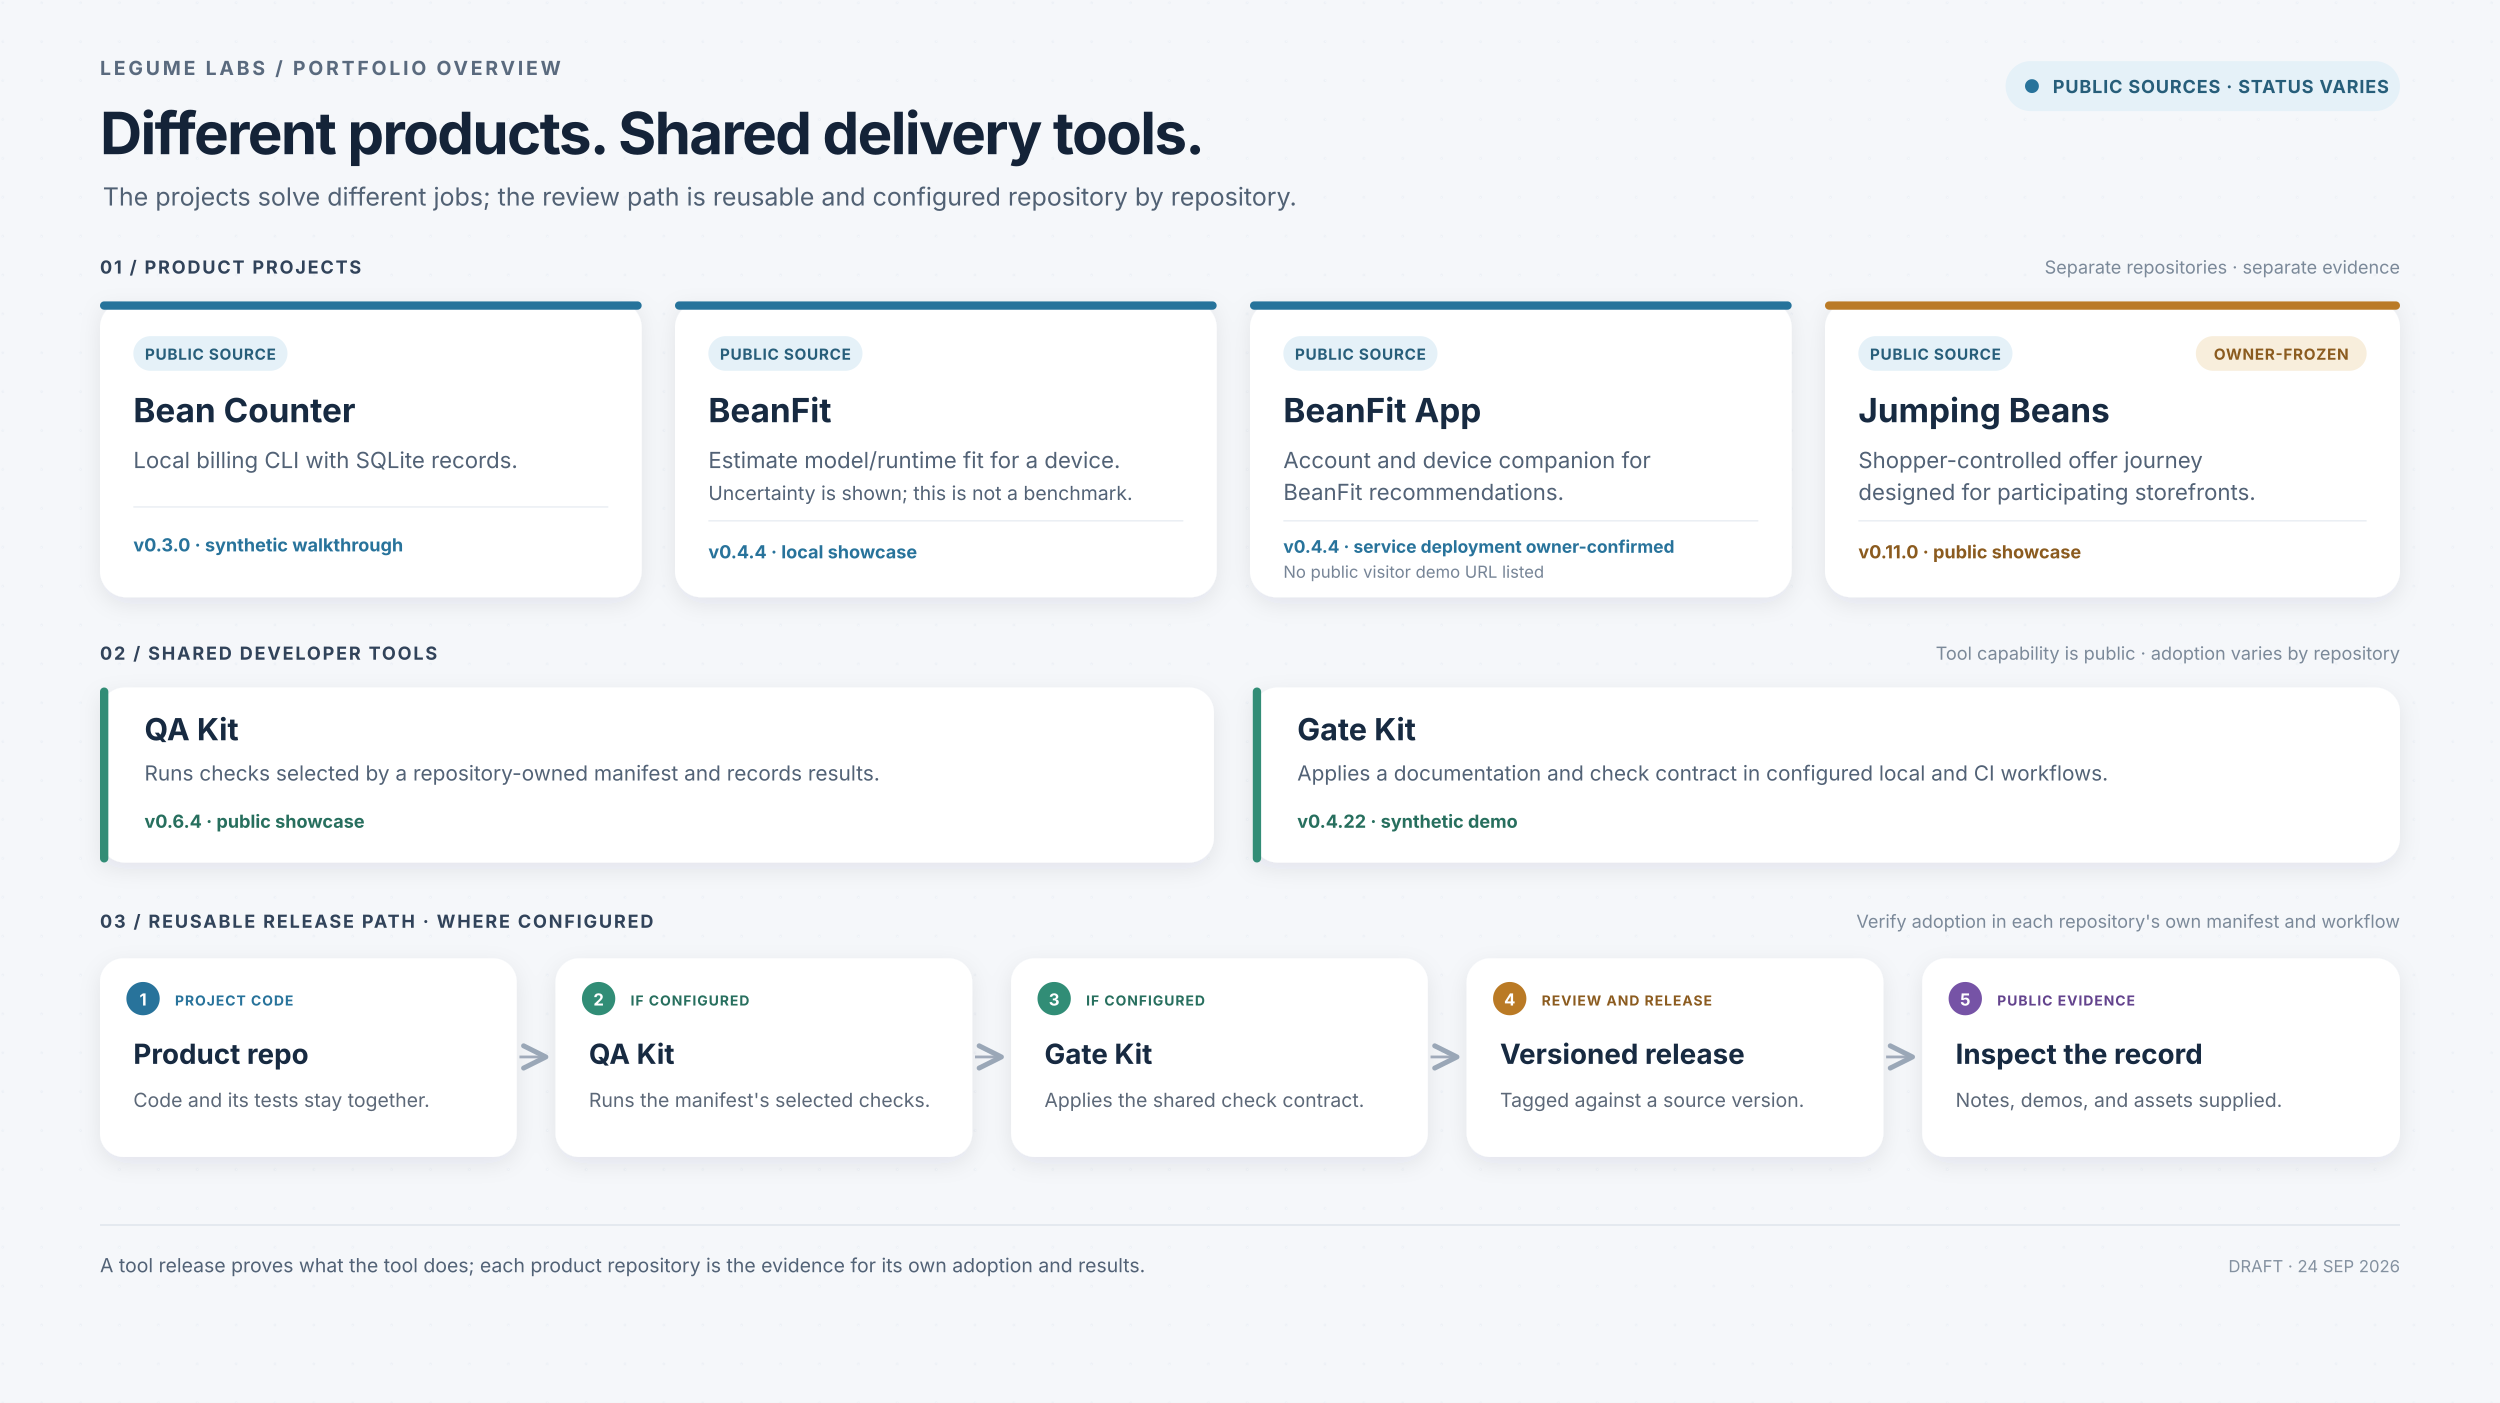
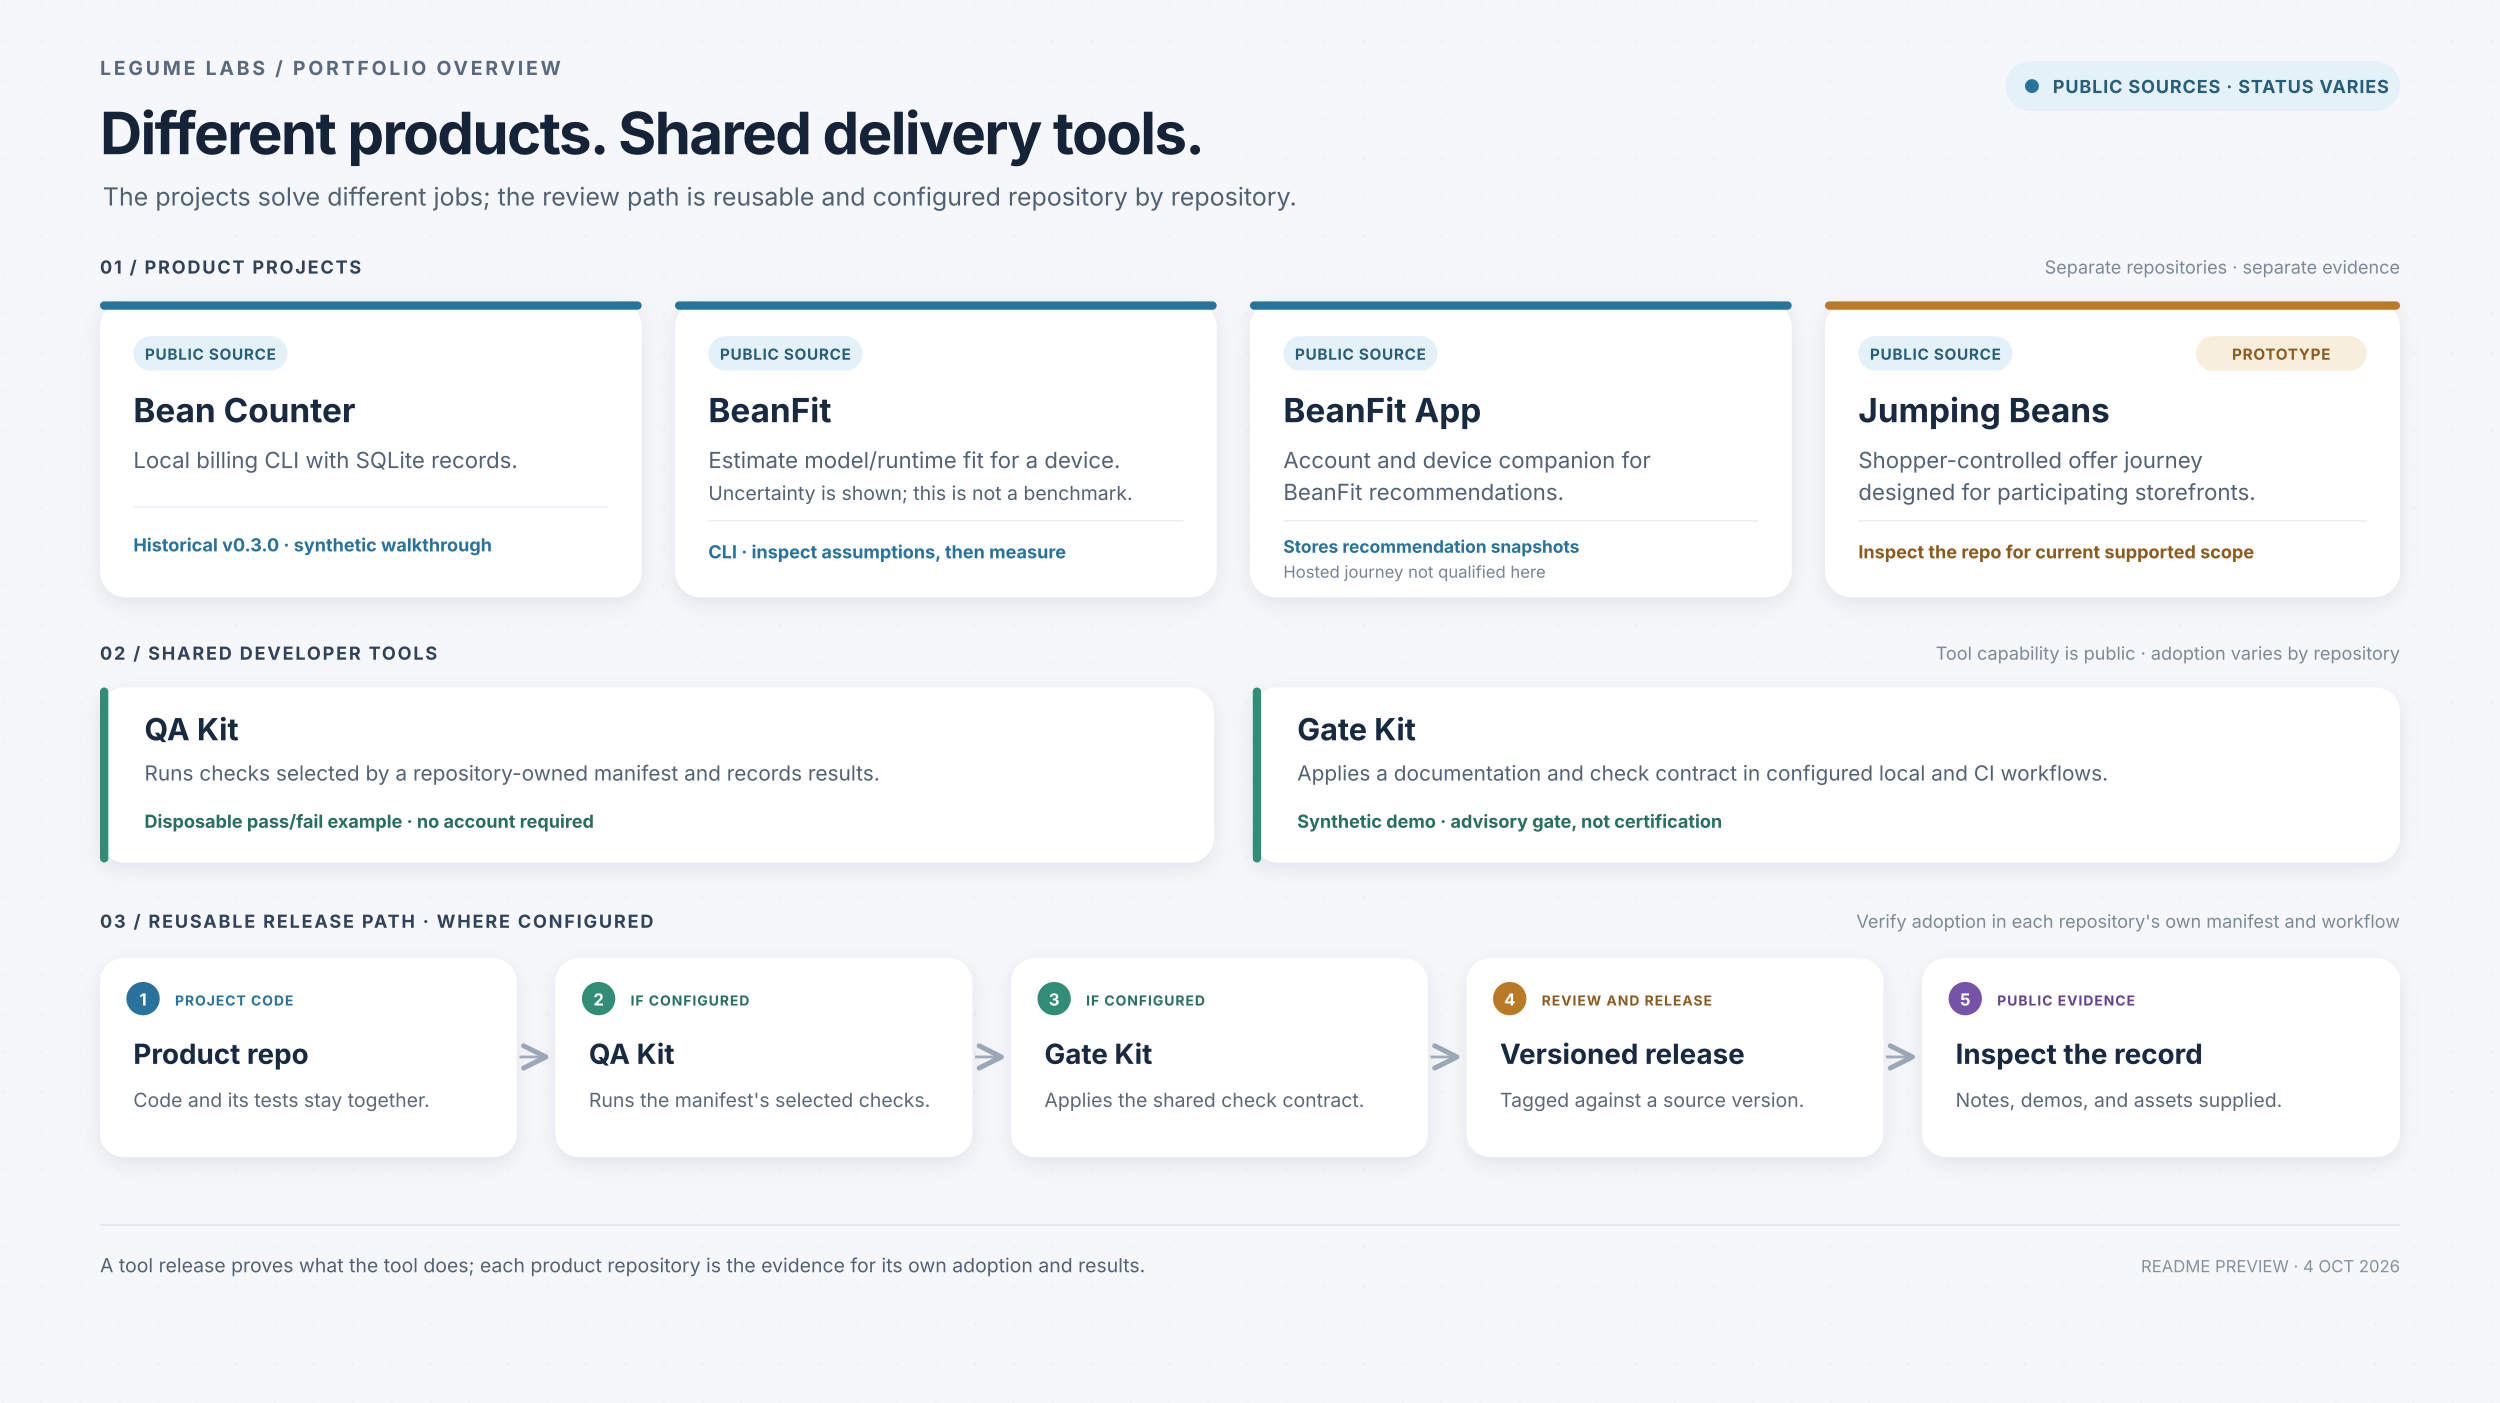
<svg xmlns="http://www.w3.org/2000/svg" width="1800" height="1010" viewBox="0 0 1800 1010" role="img" aria-labelledby="title desc">
  <defs>
    <filter id="shadow" x="-12%" y="-12%" width="124%" height="140%">
      <feDropShadow dx="0" dy="5" stdDeviation="8" flood-color="#223149" flood-opacity="0.08" />
    </filter>
    <marker id="arrow" markerWidth="12" markerHeight="12" refX="9" refY="6" orient="auto">
      <path d="M2 2 L10 6 L2 10" fill="none" stroke="#9AA7B7" stroke-width="1.8" stroke-linecap="round" stroke-linejoin="round" />
    </marker>
    <pattern id="dotgrid" width="28" height="28" patternUnits="userSpaceOnUse">
      <circle cx="2" cy="2" r="1" fill="#DDE4ED" />
    </pattern>
  </defs>
  <rect width="1800" height="1010" fill="#F5F7FA" />
  <rect width="1800" height="1010" fill="url(#dotgrid)" opacity="0.32" />
  <text x="72" y="54" fill="#5A6A7E" font-family="Inter, Avenir Next, system-ui, sans-serif" font-size="14" font-weight="700" letter-spacing="2">LEGUME LABS  /  PORTFOLIO OVERVIEW</text>
  <text x="72" y="111" fill="#142338" font-family="Inter, Avenir Next, system-ui, sans-serif" font-size="42" font-weight="730" letter-spacing="-1.2">Different products. Shared delivery tools.</text>
  <text x="74" y="148" fill="#516174" font-family="Inter, Avenir Next, system-ui, sans-serif" font-size="18">The projects solve different jobs; the review path is reusable and configured repository by repository.</text>
  <g transform="translate(1444 44)">
    <rect width="284" height="36" rx="18" fill="#E5F1F8" />
    <circle cx="19" cy="18" r="5" fill="#28739B" />
    <text x="34" y="23" fill="#275E7A" font-family="Inter, Avenir Next, system-ui, sans-serif" font-size="13" font-weight="700" letter-spacing="0.6">PUBLIC SOURCES · STATUS VARIES</text>
  </g>
  <text x="72" y="197" fill="#31435A" font-family="Inter, Avenir Next, system-ui, sans-serif" font-size="13" font-weight="750" letter-spacing="1.3">01  /  PRODUCT PROJECTS</text>
  <text x="1728" y="197" text-anchor="end" fill="#7B8999" font-family="Inter, Avenir Next, system-ui, sans-serif" font-size="13">Separate repositories · separate evidence</text>
  <g filter="url(#shadow)">
    <rect x="72" y="217" width="390" height="213" rx="19" fill="#FFFFFF" />
    <rect x="72" y="217" width="390" height="6" rx="3" fill="#28739B" />
    <rect x="486" y="217" width="390" height="213" rx="19" fill="#FFFFFF" />
    <rect x="486" y="217" width="390" height="6" rx="3" fill="#28739B" />
    <rect x="900" y="217" width="390" height="213" rx="19" fill="#FFFFFF" />
    <rect x="900" y="217" width="390" height="6" rx="3" fill="#28739B" />
    <rect x="1314" y="217" width="414" height="213" rx="19" fill="#FFFFFF" />
    <rect x="1314" y="217" width="414" height="6" rx="3" fill="#BA7A25" />
  </g>
  <g font-family="Inter, Avenir Next, system-ui, sans-serif">
    <rect x="96" y="242" width="111" height="25" rx="12.5" fill="#E5F1F8" />
    <text x="151.5" y="259" text-anchor="middle" fill="#275E7A" font-size="11" font-weight="700" letter-spacing="0.5">PUBLIC SOURCE</text>
    <text x="96" y="304" fill="#172A41" font-size="24" font-weight="720">Bean Counter</text>
    <text x="96" y="337" fill="#526276" font-size="16">Local billing CLI with SQLite records.</text>
    <line x1="96" y1="365" x2="438" y2="365" stroke="#E8EDF2" />
-     <text x="96" y="397" fill="#28739B" font-size="13" font-weight="650">v0.3.0  ·  synthetic walkthrough</text>
+     <text x="96" y="397" fill="#28739B" font-size="13" font-weight="650">Historical v0.3.0 · synthetic walkthrough</text>
    <rect x="510" y="242" width="111" height="25" rx="12.5" fill="#E5F1F8" />
    <text x="565.5" y="259" text-anchor="middle" fill="#275E7A" font-size="11" font-weight="700" letter-spacing="0.5">PUBLIC SOURCE</text>
    <text x="510" y="304" fill="#172A41" font-size="24" font-weight="720">BeanFit</text>
    <text x="510" y="337" fill="#526276" font-size="16">Estimate model/runtime fit for a device.</text>
    <text x="510" y="360" fill="#526276" font-size="14">Uncertainty is shown; this is not a benchmark.</text>
    <line x1="510" y1="375" x2="852" y2="375" stroke="#E8EDF2" />
-     <text x="510" y="402" fill="#28739B" font-size="13" font-weight="650">v0.4.4  ·  local showcase</text>
+     <text x="510" y="402" fill="#28739B" font-size="13" font-weight="650">CLI · inspect assumptions, then measure</text>
    <rect x="924" y="242" width="111" height="25" rx="12.5" fill="#E5F1F8" />
    <text x="979.5" y="259" text-anchor="middle" fill="#275E7A" font-size="11" font-weight="700" letter-spacing="0.5">PUBLIC SOURCE</text>
    <text x="924" y="304" fill="#172A41" font-size="24" font-weight="720">BeanFit App</text>
    <text x="924" y="337" fill="#526276" font-size="16">Account and device companion for</text>
    <text x="924" y="360" fill="#526276" font-size="16">BeanFit recommendations.</text>
    <line x1="924" y1="375" x2="1266" y2="375" stroke="#E8EDF2" />
-     <text x="924" y="398" fill="#28739B" font-size="12.5" font-weight="650">v0.4.4 · service deployment owner-confirmed</text>
-     <text x="924" y="416" fill="#768496" font-size="12">No public visitor demo URL listed</text>
+     <text x="924" y="398" fill="#28739B" font-size="12.5" font-weight="650">Stores recommendation snapshots</text>
+     <text x="924" y="416" fill="#768496" font-size="12">Hosted journey not qualified here</text>
    <rect x="1338" y="242" width="111" height="25" rx="12.5" fill="#E5F1F8" />
    <text x="1393.5" y="259" text-anchor="middle" fill="#275E7A" font-size="11" font-weight="700" letter-spacing="0.5">PUBLIC SOURCE</text>
    <rect x="1581" y="242" width="123" height="25" rx="12.5" fill="#F8EEDC" />
-     <text x="1642.5" y="259" text-anchor="middle" fill="#8B5B1F" font-size="11" font-weight="700" letter-spacing="0.5">OWNER-FROZEN</text>
+     <text x="1642.5" y="259" text-anchor="middle" fill="#8B5B1F" font-size="11" font-weight="700" letter-spacing="0.5">PROTOTYPE</text>
    <text x="1338" y="304" fill="#172A41" font-size="24" font-weight="720">Jumping Beans</text>
    <text x="1338" y="337" fill="#526276" font-size="16">Shopper-controlled offer journey</text>
    <text x="1338" y="360" fill="#526276" font-size="16">designed for participating storefronts.</text>
    <line x1="1338" y1="375" x2="1704" y2="375" stroke="#E8EDF2" />
-     <text x="1338" y="402" fill="#8B5B1F" font-size="13" font-weight="650">v0.11.0  ·  public showcase</text>
+     <text x="1338" y="402" fill="#8B5B1F" font-size="13" font-weight="650">Inspect the repo for current supported scope</text>
  </g>
  <text x="72" y="475" fill="#31435A" font-family="Inter, Avenir Next, system-ui, sans-serif" font-size="13" font-weight="750" letter-spacing="1.3">02  /  SHARED DEVELOPER TOOLS</text>
  <text x="1728" y="475" text-anchor="end" fill="#7B8999" font-family="Inter, Avenir Next, system-ui, sans-serif" font-size="13">Tool capability is public · adoption varies by repository</text>
  <g filter="url(#shadow)">
    <rect x="72" y="495" width="802" height="126" rx="18" fill="#FFFFFF" />
    <rect x="72" y="495" width="6" height="126" rx="3" fill="#318D76" />
    <rect x="902" y="495" width="826" height="126" rx="18" fill="#FFFFFF" />
    <rect x="902" y="495" width="6" height="126" rx="3" fill="#318D76" />
  </g>
  <g font-family="Inter, Avenir Next, system-ui, sans-serif">
    <text x="104" y="533" fill="#172A41" font-size="22" font-weight="720">QA Kit</text>
    <text x="104" y="562" fill="#526276" font-size="15">Runs checks selected by a repository-owned manifest and records results.</text>
-     <text x="104" y="596" fill="#276F5E" font-size="13" font-weight="650">v0.6.4  ·  public showcase</text>
+     <text x="104" y="596" fill="#276F5E" font-size="13" font-weight="650">Disposable pass/fail example · no account required</text>
    <text x="934" y="533" fill="#172A41" font-size="22" font-weight="720">Gate Kit</text>
    <text x="934" y="562" fill="#526276" font-size="15">Applies a documentation and check contract in configured local and CI workflows.</text>
-     <text x="934" y="596" fill="#276F5E" font-size="13" font-weight="650">v0.4.22  ·  synthetic demo</text>
+     <text x="934" y="596" fill="#276F5E" font-size="13" font-weight="650">Synthetic demo · advisory gate, not certification</text>
  </g>
  <text x="72" y="668" fill="#31435A" font-family="Inter, Avenir Next, system-ui, sans-serif" font-size="13" font-weight="750" letter-spacing="1.3">03  /  REUSABLE RELEASE PATH  ·  WHERE CONFIGURED</text>
  <text x="1728" y="668" text-anchor="end" fill="#7B8999" font-family="Inter, Avenir Next, system-ui, sans-serif" font-size="13">Verify adoption in each repository's own manifest and workflow</text>
  <g filter="url(#shadow)">
    <rect x="72" y="690" width="300" height="143" rx="17" fill="#FFFFFF" />
    <rect x="400" y="690" width="300" height="143" rx="17" fill="#FFFFFF" />
    <rect x="728" y="690" width="300" height="143" rx="17" fill="#FFFFFF" />
    <rect x="1056" y="690" width="300" height="143" rx="17" fill="#FFFFFF" />
    <rect x="1384" y="690" width="344" height="143" rx="17" fill="#FFFFFF" />
  </g>
  <g stroke="#A0AABA" stroke-width="2" fill="none" marker-end="url(#arrow)">
    <path d="M374 761 H391" />
    <path d="M702 761 H719" />
    <path d="M1030 761 H1047" />
    <path d="M1358 761 H1375" />
  </g>
  <g font-family="Inter, Avenir Next, system-ui, sans-serif">
    <circle cx="103" cy="719" r="12" fill="#28739B" />
    <text x="103" y="724" text-anchor="middle" fill="#FFFFFF" font-size="12" font-weight="750">1</text>
    <text x="126" y="724" fill="#28739B" font-size="10" font-weight="750" letter-spacing="0.7">PROJECT CODE</text>
    <text x="96" y="766" fill="#172A41" font-size="20" font-weight="720">Product repo</text>
    <text x="96" y="797" fill="#5C6878" font-size="14">Code and its tests stay together.</text>
    <circle cx="431" cy="719" r="12" fill="#318D76" />
    <text x="431" y="724" text-anchor="middle" fill="#FFFFFF" font-size="12" font-weight="750">2</text>
    <text x="454" y="724" fill="#276F5E" font-size="10" font-weight="750" letter-spacing="0.7">IF CONFIGURED</text>
    <text x="424" y="766" fill="#172A41" font-size="20" font-weight="720">QA Kit</text>
    <text x="424" y="797" fill="#5C6878" font-size="14">Runs the manifest's selected checks.</text>
    <circle cx="759" cy="719" r="12" fill="#318D76" />
    <text x="759" y="724" text-anchor="middle" fill="#FFFFFF" font-size="12" font-weight="750">3</text>
    <text x="782" y="724" fill="#276F5E" font-size="10" font-weight="750" letter-spacing="0.7">IF CONFIGURED</text>
    <text x="752" y="766" fill="#172A41" font-size="20" font-weight="720">Gate Kit</text>
    <text x="752" y="797" fill="#5C6878" font-size="14">Applies the shared check contract.</text>
    <circle cx="1087" cy="719" r="12" fill="#BA7A25" />
    <text x="1087" y="724" text-anchor="middle" fill="#FFFFFF" font-size="12" font-weight="750">4</text>
    <text x="1110" y="724" fill="#8B5B1F" font-size="10" font-weight="750" letter-spacing="0.7">REVIEW AND RELEASE</text>
    <text x="1080" y="766" fill="#172A41" font-size="20" font-weight="720">Versioned release</text>
    <text x="1080" y="797" fill="#5C6878" font-size="14">Tagged against a source version.</text>
    <circle cx="1415" cy="719" r="12" fill="#7653A6" />
    <text x="1415" y="724" text-anchor="middle" fill="#FFFFFF" font-size="12" font-weight="750">5</text>
    <text x="1438" y="724" fill="#63438D" font-size="10" font-weight="750" letter-spacing="0.7">PUBLIC EVIDENCE</text>
    <text x="1408" y="766" fill="#172A41" font-size="20" font-weight="720">Inspect the record</text>
    <text x="1408" y="797" fill="#5C6878" font-size="14">Notes, demos, and assets supplied.</text>
  </g>
  <line x1="72" y1="882" x2="1728" y2="882" stroke="#DCE3EB" />
  <text x="72" y="916" fill="#526276" font-family="Inter, Avenir Next, system-ui, sans-serif" font-size="14">A tool release proves what the tool does; each product repository is the evidence for its own adoption and results.</text>
-   <text x="1728" y="916" text-anchor="end" fill="#8491A0" font-family="Inter, Avenir Next, system-ui, sans-serif" font-size="12">DRAFT  ·  24 SEP 2026</text>
+   <text x="1728" y="916" text-anchor="end" fill="#8491A0" font-family="Inter, Avenir Next, system-ui, sans-serif" font-size="12">README PREVIEW · 4 OCT 2026</text>
</svg>
